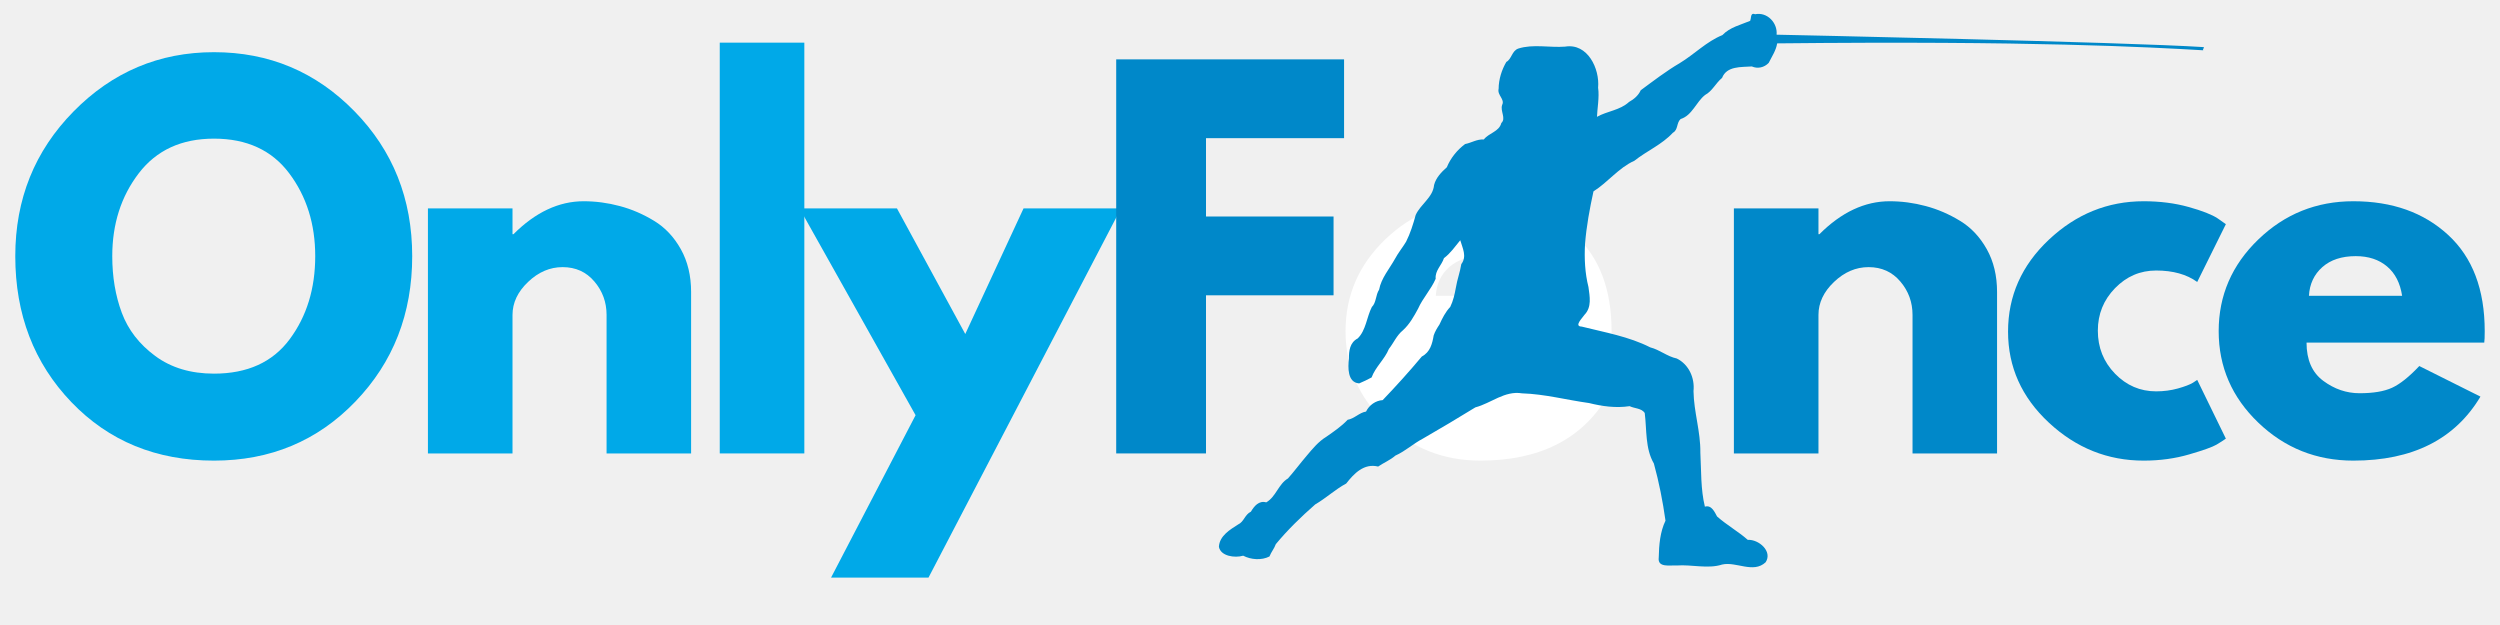
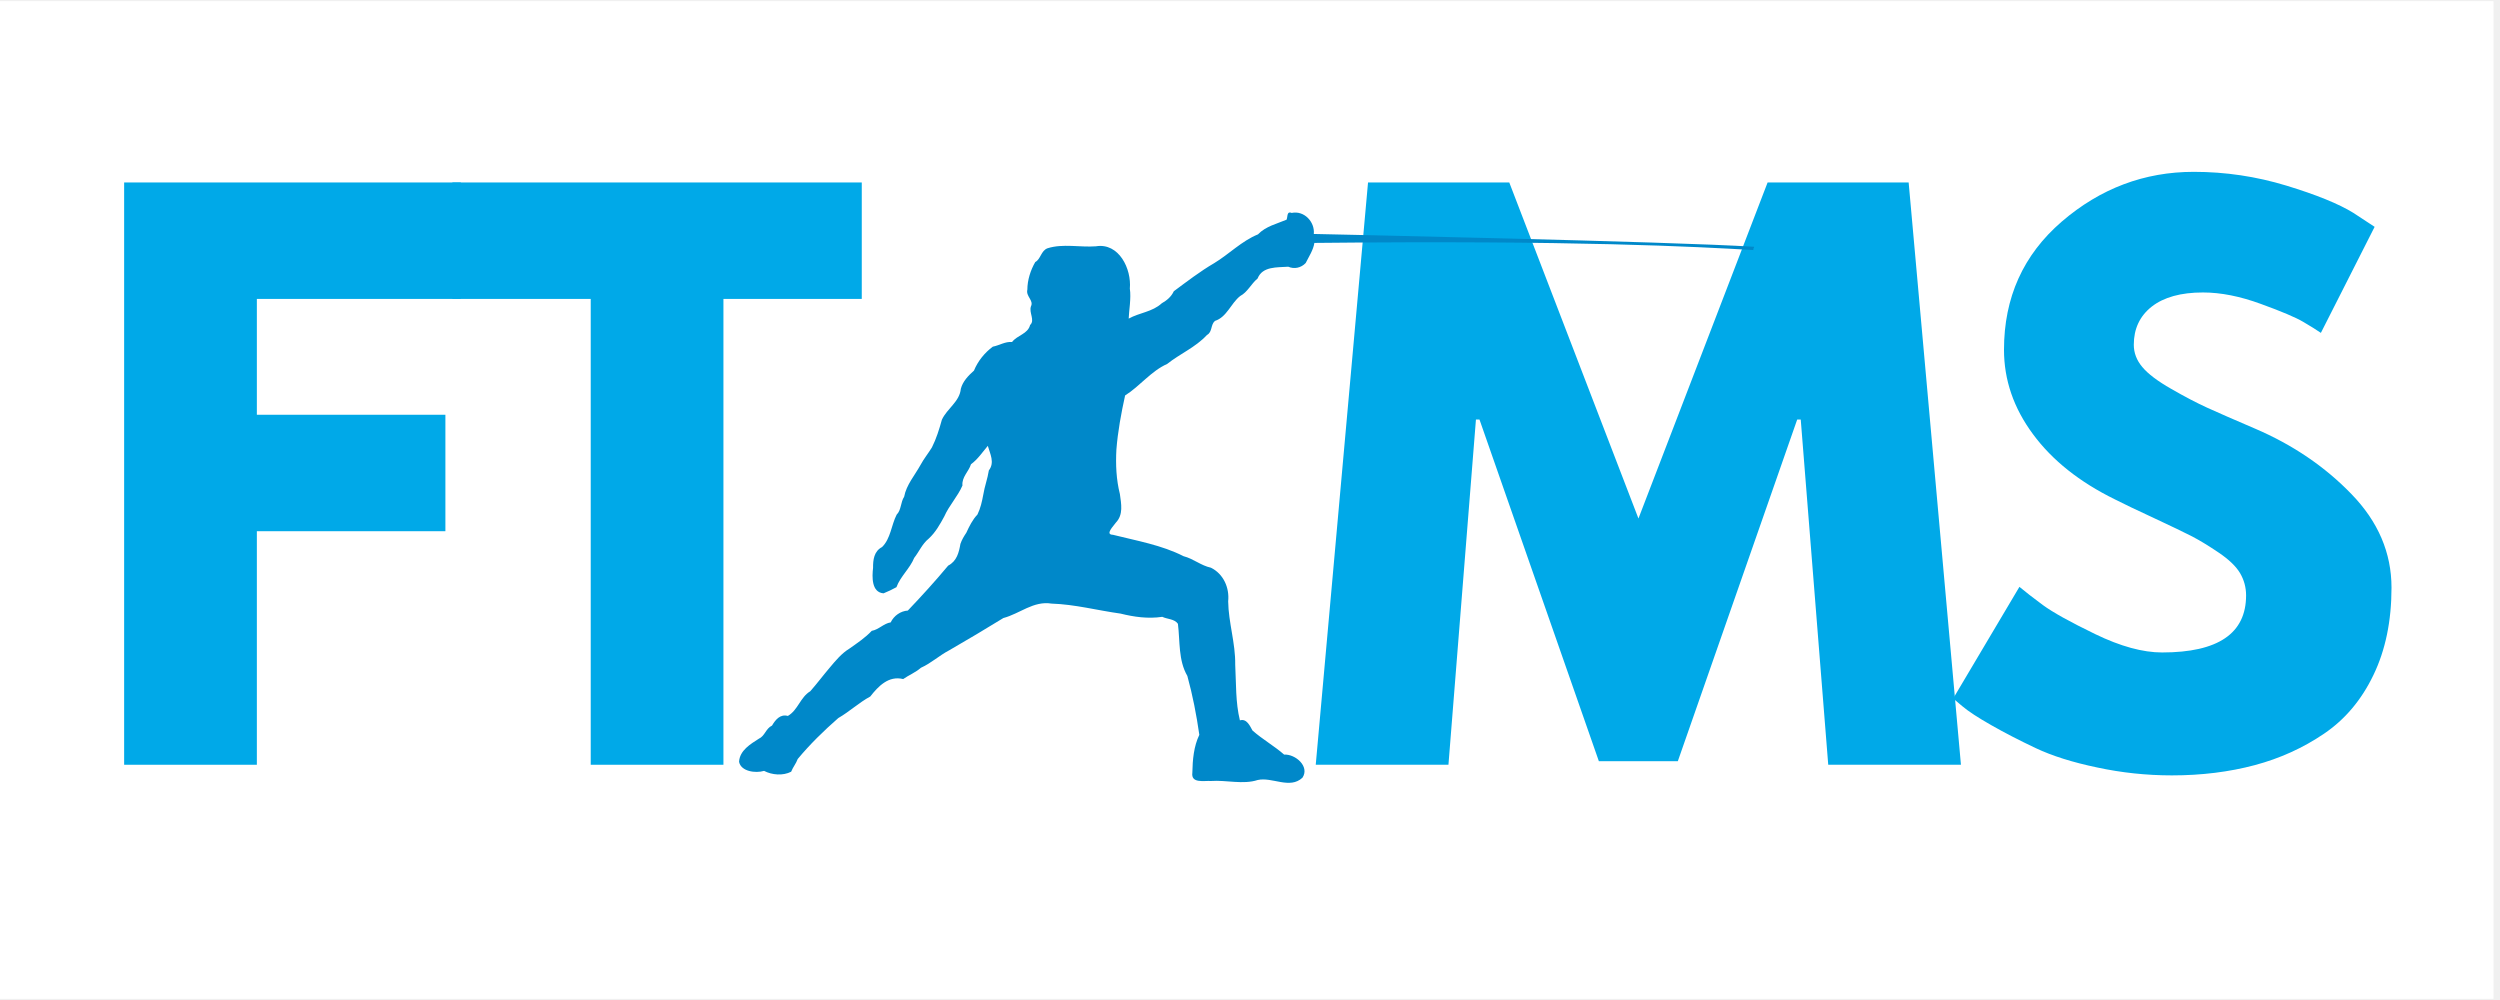
- <svg xmlns="http://www.w3.org/2000/svg" width="1000" zoomAndPan="magnify" viewBox="0 0 750 187.5" height="250" preserveAspectRatio="xMidYMid meet" version="1.0">
+ <svg xmlns="http://www.w3.org/2000/svg" width="250" zoomAndPan="magnify" viewBox="0 0 187.5 75" height="100" preserveAspectRatio="xMidYMid meet" version="1.0">
  <defs>
    <g />
-     <clipPath id="16c3073d3c">
-       <path d="M 365.668 4 L 661.371 4 L 661.371 171 L 365.668 171 Z M 365.668 4 " clip-rule="nonzero" />
+     <clipPath id="bc33c88fa2">
+       <path d="M 0 0.102 L 187 0.102 L 187 74.898 L 0 74.898 Z M 0 0.102 " clip-rule="nonzero" />
+     </clipPath>
+     <clipPath id="da513baf08">
+       <path d="M 55.43 15.766 L 131.727 15.766 L 131.727 59 L 55.43 59 Z M 55.43 15.766 " clip-rule="nonzero" />
    </clipPath>
  </defs>
+   <g clip-path="url(#bc33c88fa2)">
+     <path fill="#ffffff" d="M 0 0.102 L 187 0.102 L 187 74.898 L 0 74.898 Z M 0 0.102 " fill-opacity="1" fill-rule="nonzero" />
+     <path fill="#ffffff" d="M 0 0.102 L 187 0.102 L 187 74.898 L 0 74.898 Z M 0 0.102 " fill-opacity="1" fill-rule="nonzero" />
+   </g>
  <g fill="#00a9e8" fill-opacity="1">
-     <g transform="translate(1.287141, 136.0301)">
+     <g transform="translate(6.138843, 57.35686)">
      <g>
-         <path d="M 3.297 -59.188 C 3.297 -76.281 9.125 -90.75 20.781 -102.594 C 32.438 -114.445 46.477 -120.375 62.906 -120.375 C 79.438 -120.375 93.477 -114.473 105.031 -102.672 C 116.594 -90.867 122.375 -76.375 122.375 -59.188 C 122.375 -41.895 116.688 -27.348 105.312 -15.547 C 93.945 -3.742 79.812 2.156 62.906 2.156 C 45.613 2.156 31.352 -3.691 20.125 -15.391 C 8.906 -27.098 3.297 -41.695 3.297 -59.188 Z M 32.391 -59.188 C 32.391 -52.977 33.344 -47.316 35.25 -42.203 C 37.156 -37.086 40.5 -32.766 45.281 -29.234 C 50.062 -25.703 55.938 -23.938 62.906 -23.938 C 72.938 -23.938 80.504 -27.375 85.609 -34.25 C 90.723 -41.125 93.281 -49.438 93.281 -59.188 C 93.281 -68.832 90.676 -77.117 85.469 -84.047 C 80.27 -90.973 72.75 -94.438 62.906 -94.438 C 53.164 -94.438 45.645 -90.973 40.344 -84.047 C 35.039 -77.117 32.391 -68.832 32.391 -59.188 Z M 32.391 -59.188 " />
+         <path d="M 28.422 -43.672 L 28.422 -34.938 L 13.125 -34.938 L 13.125 -26.25 L 27.266 -26.25 L 27.266 -17.516 L 13.125 -17.516 L 13.125 0 L 3.172 0 L 3.172 -43.672 Z M 28.422 -43.672 " />
      </g>
    </g>
  </g>
  <g fill="#00a9e8" fill-opacity="1">
-     <g transform="translate(119.7843, 136.0301)">
+     <g transform="translate(33.50742, 57.35686)">
      <g>
-         <path d="M 8.594 0 L 8.594 -73.516 L 33.969 -73.516 L 33.969 -65.766 L 34.25 -65.766 C 40.844 -72.359 47.863 -75.656 55.312 -75.656 C 58.945 -75.656 62.551 -75.176 66.125 -74.219 C 69.707 -73.27 73.145 -71.789 76.438 -69.781 C 79.738 -67.781 82.414 -64.941 84.469 -61.266 C 86.52 -57.586 87.547 -53.312 87.547 -48.438 L 87.547 0 L 62.188 0 L 62.188 -41.562 C 62.188 -45.375 60.969 -48.711 58.531 -51.578 C 56.094 -54.453 52.914 -55.891 49 -55.891 C 45.188 -55.891 41.727 -54.406 38.625 -51.438 C 35.52 -48.477 33.969 -45.188 33.969 -41.562 L 33.969 0 Z M 8.594 0 " />
+         <path d="M 0.422 -34.938 L 0.422 -43.672 L 31.125 -43.672 L 31.125 -34.938 L 20.75 -34.938 L 20.75 0 L 10.797 0 L 10.797 -34.938 Z M 0.422 -34.938 " />
      </g>
    </g>
  </g>
  <g fill="#00a9e8" fill-opacity="1">
-     <g transform="translate(207.3315, 136.0301)">
+     <g transform="translate(62.41642, 57.35686)">
+       <g />
+     </g>
+   </g>
+   <g fill="#00a9e8" fill-opacity="1">
+     <g transform="translate(74.22113, 57.35686)">
+       <g />
+     </g>
+   </g>
+   <g fill="#00a9e8" fill-opacity="1">
+     <g transform="translate(86.02585, 57.35686)">
+       <g />
+     </g>
+   </g>
+   <g fill="#00a9e8" fill-opacity="1">
+     <g transform="translate(97.83661, 57.35686)">
      <g>
-         <path d="M 8.594 0 L 8.594 -123.234 L 33.969 -123.234 L 33.969 0 Z M 8.594 0 " />
+         <path d="M 39.281 0 L 37.219 -25.891 L 36.953 -25.891 L 28 -0.266 L 22.078 -0.266 L 13.125 -25.891 L 12.859 -25.891 L 10.797 0 L 0.844 0 L 4.766 -43.672 L 15.359 -43.672 L 25.047 -18.469 L 34.734 -43.672 L 45.312 -43.672 L 49.234 0 Z M 39.281 0 " />
      </g>
    </g>
  </g>
  <g fill="#00a9e8" fill-opacity="1">
-     <g transform="translate(242.722, 136.0301)">
+     <g transform="translate(145.2688, 57.35686)">
      <g>
-         <path d="M 64.344 -73.516 L 93.578 -73.516 L 35.828 37.25 L 6.594 37.25 L 31.953 -11.469 L -2.859 -73.516 L 26.359 -73.516 L 46.859 -35.828 Z M 64.344 -73.516 " />
+         <path d="M 19.266 -44.469 C 21.629 -44.469 23.941 -44.125 26.203 -43.438 C 28.461 -42.75 30.141 -42.066 31.234 -41.391 L 32.828 -40.344 L 28.797 -32.391 C 28.484 -32.609 28.039 -32.883 27.469 -33.219 C 26.906 -33.551 25.848 -34 24.297 -34.562 C 22.742 -35.133 21.297 -35.422 19.953 -35.422 C 18.297 -35.422 17.016 -35.066 16.109 -34.359 C 15.211 -33.648 14.766 -32.695 14.766 -31.5 C 14.766 -30.895 14.977 -30.336 15.406 -29.828 C 15.832 -29.316 16.555 -28.77 17.578 -28.188 C 18.598 -27.602 19.492 -27.133 20.266 -26.781 C 21.047 -26.426 22.25 -25.898 23.875 -25.203 C 26.695 -23.992 29.102 -22.359 31.094 -20.297 C 33.094 -18.234 34.094 -15.895 34.094 -13.281 C 34.094 -10.781 33.641 -8.594 32.734 -6.719 C 31.836 -4.852 30.602 -3.391 29.031 -2.328 C 27.469 -1.266 25.734 -0.477 23.828 0.031 C 21.922 0.539 19.852 0.797 17.625 0.797 C 15.719 0.797 13.848 0.598 12.016 0.203 C 10.18 -0.18 8.645 -0.664 7.406 -1.25 C 6.176 -1.832 5.066 -2.406 4.078 -2.969 C 3.086 -3.531 2.363 -4.004 1.906 -4.391 L 1.219 -4.969 L 6.188 -13.344 C 6.613 -12.988 7.195 -12.535 7.938 -11.984 C 8.676 -11.441 9.988 -10.711 11.875 -9.797 C 13.77 -8.879 15.441 -8.422 16.891 -8.422 C 21.086 -8.422 23.188 -9.848 23.188 -12.703 C 23.188 -13.305 23.035 -13.863 22.734 -14.375 C 22.43 -14.883 21.898 -15.395 21.141 -15.906 C 20.391 -16.414 19.723 -16.82 19.141 -17.125 C 18.555 -17.426 17.602 -17.883 16.281 -18.5 C 14.957 -19.113 13.977 -19.582 13.344 -19.906 C 10.695 -21.207 8.648 -22.836 7.203 -24.797 C 5.754 -26.754 5.031 -28.863 5.031 -31.125 C 5.031 -35.039 6.473 -38.242 9.359 -40.734 C 12.254 -43.223 15.555 -44.469 19.266 -44.469 Z M 19.266 -44.469 " />
      </g>
    </g>
  </g>
-   <g fill="#0088c9" fill-opacity="1">
-     <g transform="translate(326.2678, 136.0301)">
-       <g>
-         <path d="M 76.953 -118.219 L 76.953 -94.578 L 35.531 -94.578 L 35.531 -71.078 L 73.797 -71.078 L 73.797 -47.438 L 35.531 -47.438 L 35.531 0 L 8.594 0 L 8.594 -118.219 Z M 76.953 -118.219 " />
-       </g>
-     </g>
-   </g>
-   <g fill="#ffffff" fill-opacity="1">
-     <g transform="translate(400.3659, 136.0301)">
-       <g>
-         <path d="M 82.969 -33.25 L 29.656 -33.25 C 29.656 -28.082 31.328 -24.258 34.672 -21.781 C 38.016 -19.301 41.645 -18.062 45.562 -18.062 C 49.676 -18.062 52.926 -18.609 55.312 -19.703 C 57.695 -20.797 60.422 -22.969 63.484 -26.219 L 81.828 -17.047 C 74.18 -4.242 61.473 2.156 43.703 2.156 C 32.617 2.156 23.113 -1.641 15.188 -9.234 C 7.258 -16.836 3.297 -25.988 3.297 -36.688 C 3.297 -47.383 7.258 -56.551 15.188 -64.188 C 23.113 -71.832 32.617 -75.656 43.703 -75.656 C 55.359 -75.656 64.836 -72.285 72.141 -65.547 C 79.453 -58.816 83.109 -49.195 83.109 -36.688 C 83.109 -34.969 83.062 -33.82 82.969 -33.25 Z M 30.375 -47.281 L 58.328 -47.281 C 57.754 -51.102 56.25 -54.039 53.812 -56.094 C 51.375 -58.156 48.242 -59.188 44.422 -59.188 C 40.211 -59.188 36.867 -58.086 34.391 -55.891 C 31.91 -53.691 30.57 -50.82 30.375 -47.281 Z M 30.375 -47.281 " />
-       </g>
-     </g>
-   </g>
-   <g fill="#000000" fill-opacity="1">
-     <g transform="translate(479.6042, 136.0301)">
-       <g />
-     </g>
-   </g>
-   <g fill="#0088c9" fill-opacity="1">
-     <g transform="translate(511.5709, 136.0301)">
-       <g>
-         <path d="M 8.594 0 L 8.594 -73.516 L 33.969 -73.516 L 33.969 -65.766 L 34.25 -65.766 C 40.844 -72.359 47.863 -75.656 55.312 -75.656 C 58.945 -75.656 62.551 -75.176 66.125 -74.219 C 69.707 -73.27 73.145 -71.789 76.438 -69.781 C 79.738 -67.781 82.414 -64.941 84.469 -61.266 C 86.52 -57.586 87.547 -53.312 87.547 -48.438 L 87.547 0 L 62.188 0 L 62.188 -41.562 C 62.188 -45.375 60.969 -48.711 58.531 -51.578 C 56.094 -54.453 52.914 -55.891 49 -55.891 C 45.188 -55.891 41.727 -54.406 38.625 -51.438 C 35.52 -48.477 33.969 -45.188 33.969 -41.562 L 33.969 0 Z M 8.594 0 " />
-       </g>
-     </g>
-   </g>
-   <g fill="#0088c9" fill-opacity="1">
-     <g transform="translate(599.118, 136.0301)">
-       <g>
-         <path d="M 47.719 -54.875 C 42.938 -54.875 38.828 -53.109 35.391 -49.578 C 31.953 -46.047 30.234 -41.797 30.234 -36.828 C 30.234 -31.766 31.953 -27.461 35.391 -23.922 C 38.828 -20.391 42.938 -18.625 47.719 -18.625 C 50.008 -18.625 52.18 -18.91 54.234 -19.484 C 56.285 -20.055 57.789 -20.629 58.75 -21.203 L 60.047 -22.062 L 68.641 -4.438 C 67.973 -3.957 67.039 -3.359 65.844 -2.641 C 64.645 -1.93 61.922 -0.957 57.672 0.281 C 53.422 1.531 48.859 2.156 43.984 2.156 C 33.191 2.156 23.711 -1.641 15.547 -9.234 C 7.379 -16.836 3.297 -25.941 3.297 -36.547 C 3.297 -47.242 7.379 -56.438 15.547 -64.125 C 23.711 -71.812 33.191 -75.656 43.984 -75.656 C 48.859 -75.656 53.348 -75.082 57.453 -73.938 C 61.566 -72.789 64.484 -71.645 66.203 -70.5 L 68.641 -68.781 L 60.047 -51.438 C 56.891 -53.727 52.781 -54.875 47.719 -54.875 Z M 47.719 -54.875 " />
-       </g>
-     </g>
-   </g>
-   <g fill="#0088c9" fill-opacity="1">
-     <g transform="translate(662.3063, 136.0301)">
-       <g>
-         <path d="M 82.969 -33.25 L 29.656 -33.25 C 29.656 -28.082 31.328 -24.258 34.672 -21.781 C 38.016 -19.301 41.645 -18.062 45.562 -18.062 C 49.676 -18.062 52.926 -18.609 55.312 -19.703 C 57.695 -20.797 60.422 -22.969 63.484 -26.219 L 81.828 -17.047 C 74.18 -4.242 61.473 2.156 43.703 2.156 C 32.617 2.156 23.113 -1.641 15.188 -9.234 C 7.258 -16.836 3.297 -25.988 3.297 -36.688 C 3.297 -47.383 7.258 -56.551 15.188 -64.188 C 23.113 -71.832 32.617 -75.656 43.703 -75.656 C 55.359 -75.656 64.836 -72.285 72.141 -65.547 C 79.453 -58.816 83.109 -49.195 83.109 -36.688 C 83.109 -34.969 83.062 -33.82 82.969 -33.25 Z M 30.375 -47.281 L 58.328 -47.281 C 57.754 -51.102 56.25 -54.039 53.812 -56.094 C 51.375 -58.156 48.242 -59.188 44.422 -59.188 C 40.211 -59.188 36.867 -58.086 34.391 -55.891 C 31.91 -53.691 30.57 -50.82 30.375 -47.281 Z M 30.375 -47.281 " />
-       </g>
-     </g>
-   </g>
-   <g clip-path="url(#16c3073d3c)">
-     <path fill="#0088c9" d="M 525.887 4.152 C 525.176 4.293 525.355 5.574 525.051 6.254 C 522.328 7.414 518.969 8.148 516.719 10.527 C 511.98 12.441 508.316 16.277 503.973 18.906 C 499.867 21.309 496.031 24.262 492.227 27.07 C 491.48 28.68 490.195 29.754 488.715 30.582 C 485.973 33.105 482.23 33.289 479.094 35.047 C 479.148 32.91 479.859 29.062 479.43 26.309 C 479.957 20.613 476.281 12.875 469.547 13.988 C 464.926 14.348 459.945 13.156 455.508 14.562 C 453.559 15.215 453.484 17.773 451.902 18.574 C 450.508 20.957 449.613 23.812 449.586 26.617 C 449.109 28.582 451.535 29.746 450.637 31.488 C 450.008 33.332 451.898 35.535 450.398 36.906 C 449.73 39.539 446.684 39.852 445.145 41.848 C 443.105 41.695 441.43 42.852 439.535 43.211 C 437.172 44.961 435.168 47.426 434.047 50.18 C 432.406 51.641 430.793 53.312 430.227 55.48 C 429.887 59.242 426.242 61.172 424.711 64.48 C 423.957 67.246 423.09 70.02 421.82 72.527 C 420.82 74.191 419.422 75.902 418.504 77.637 C 416.859 80.609 414.359 83.465 413.73 86.898 C 412.676 88.492 412.91 90.777 411.555 92.102 C 409.992 95.133 409.809 99.094 407.309 101.531 C 404.941 102.762 404.652 105.289 404.68 107.598 C 404.375 110.188 404.195 114.742 407.738 115.023 C 409.043 114.477 410.238 113.906 411.484 113.23 C 412.609 110.121 415.398 107.781 416.664 104.684 C 418.125 102.84 418.965 100.648 420.891 99.074 C 422.883 97.258 424.184 94.895 425.426 92.605 C 426.82 89.426 429.336 86.812 430.703 83.629 C 430.457 81.176 432.535 79.547 433.184 77.445 C 435.156 75.984 436.508 73.961 438.078 72.074 C 438.738 74.414 440.156 76.914 438.391 79.234 C 438.016 81.637 437.145 83.891 436.766 86.277 C 436.387 88.34 435.965 90.242 435.07 92.078 C 433.629 93.582 432.695 95.488 431.824 97.379 C 431.168 98.359 430.504 99.441 430.105 100.625 C 429.684 103.09 429.074 105.625 426.547 106.953 C 422.832 111.402 418.836 115.824 414.805 120.035 C 412.723 120.16 410.75 121.52 409.812 123.473 C 407.844 123.754 406.277 125.621 404.297 125.93 C 402.41 127.934 400.141 129.457 397.852 131.062 C 395.52 132.477 393.758 134.648 392.027 136.699 C 390.109 138.941 388.34 141.328 386.395 143.527 C 383.484 145.266 382.828 148.992 379.875 150.711 C 377.668 150.086 376.262 151.832 375.27 153.504 C 373.422 154.387 373.223 156.523 371.426 157.348 C 369.078 158.852 365.84 160.723 365.672 164.059 C 366.215 166.855 370.43 167.457 372.953 166.707 C 375.285 167.922 378.449 168.164 380.832 166.945 C 381.395 165.547 382.266 164.586 382.742 163.246 C 386.258 159 390.34 155.016 394.559 151.332 C 397.809 149.441 400.617 146.789 403.867 145.055 C 406.18 142.074 409.199 138.91 413.441 139.969 C 414.992 138.879 417.027 138.07 418.621 136.676 C 421.605 135.348 423.941 133.117 426.859 131.59 C 432.258 128.484 437.359 125.438 442.617 122.207 C 447.324 120.977 451.402 117.133 456.629 118.004 C 463.418 118.219 470.008 119.988 476.73 120.918 C 480.645 121.883 484.684 122.48 488.883 121.848 C 490.352 122.57 492.438 122.438 493.418 123.879 C 494.062 128.988 493.52 134.52 496.164 139.062 C 497.715 144.676 498.84 150.449 499.648 156.203 C 498.027 159.555 497.703 163.469 497.621 167.234 C 497.203 170.406 500.945 169.516 503.062 169.645 C 507.523 169.316 512.387 170.742 516.648 169.359 C 520.879 168.395 525.988 172.133 529.68 168.688 C 531.855 165.426 527.645 161.766 524.332 161.957 C 521.48 159.445 518.004 157.5 515.117 154.938 C 514.441 153.707 513.473 151.379 511.465 152 C 510.18 146.727 510.395 141.219 510.105 135.77 C 510.191 129.477 508.148 123.59 508.051 117.336 C 508.461 113.414 506.691 109.359 503.039 107.551 C 500.09 106.918 497.984 104.957 495.066 104.207 C 488.703 100.969 481.426 99.711 474.512 97.977 C 472.074 97.914 474.727 95.398 475.344 94.441 C 477.59 92.109 476.91 88.961 476.539 86.113 C 475.477 81.906 475.273 77.547 475.512 73.172 C 475.93 67.887 476.914 62.566 478.043 57.414 C 482.34 54.719 485.629 50.301 490.289 48.246 C 494.094 45.223 498.562 43.395 501.867 39.82 C 503.488 38.949 502.898 36.859 504.184 35.715 C 507.676 34.617 508.812 30.621 511.539 28.48 C 513.719 27.316 514.68 24.965 516.621 23.371 C 518.023 19.75 522.355 20.172 525.551 19.934 C 527.281 20.699 529.266 20.281 530.613 18.859 C 531.523 17.023 532.848 15.078 533.145 13.012 C 609.477 12.203 644.473 14.133 660.961 15.086 C 660.676 12.938 661.043 15.844 661.152 14.133 C 637.395 12.602 535.312 10.457 532.977 10.406 C 533.324 6.887 530.176 3.516 526.531 4.273 C 526.254 4.164 526.047 4.121 525.887 4.152 Z M 525.887 4.152 " fill-opacity="1" fill-rule="nonzero" />
+   <g clip-path="url(#da513baf08)">
+     <path fill="#0088c9" d="M 96.707 15.938 C 96.523 15.973 96.57 16.305 96.492 16.477 C 95.789 16.777 94.926 16.969 94.348 17.578 C 93.125 18.074 92.18 19.062 91.062 19.738 C 90.004 20.355 89.016 21.117 88.035 21.844 C 87.844 22.258 87.512 22.531 87.133 22.746 C 86.426 23.398 85.461 23.445 84.652 23.895 C 84.668 23.348 84.848 22.355 84.738 21.645 C 84.875 20.18 83.926 18.184 82.191 18.473 C 81 18.562 79.719 18.258 78.574 18.617 C 78.074 18.789 78.055 19.445 77.645 19.652 C 77.289 20.266 77.055 21.004 77.051 21.727 C 76.926 22.23 77.551 22.531 77.32 22.98 C 77.156 23.453 77.645 24.023 77.258 24.375 C 77.086 25.055 76.301 25.133 75.906 25.648 C 75.379 25.609 74.949 25.906 74.461 26 C 73.852 26.449 73.336 27.086 73.047 27.797 C 72.625 28.172 72.207 28.602 72.062 29.16 C 71.973 30.129 71.035 30.629 70.641 31.48 C 70.445 32.191 70.223 32.906 69.895 33.555 C 69.637 33.98 69.277 34.422 69.039 34.871 C 68.617 35.637 67.973 36.371 67.812 37.254 C 67.539 37.668 67.602 38.254 67.25 38.598 C 66.848 39.379 66.801 40.398 66.156 41.027 C 65.547 41.344 65.473 41.992 65.48 42.59 C 65.402 43.254 65.355 44.43 66.266 44.5 C 66.605 44.363 66.91 44.215 67.234 44.039 C 67.523 43.238 68.242 42.637 68.566 41.84 C 68.941 41.363 69.16 40.797 69.656 40.395 C 70.168 39.926 70.504 39.316 70.824 38.727 C 71.184 37.906 71.832 37.234 72.184 36.414 C 72.121 35.781 72.656 35.363 72.824 34.82 C 73.332 34.445 73.68 33.922 74.086 33.438 C 74.254 34.039 74.621 34.684 74.164 35.281 C 74.07 35.898 73.844 36.48 73.746 37.098 C 73.648 37.629 73.539 38.117 73.309 38.59 C 72.938 38.977 72.699 39.469 72.473 39.957 C 72.305 40.207 72.133 40.488 72.031 40.793 C 71.922 41.426 71.766 42.082 71.113 42.422 C 70.156 43.57 69.125 44.707 68.086 45.793 C 67.551 45.824 67.043 46.176 66.801 46.68 C 66.293 46.75 65.891 47.23 65.383 47.312 C 64.895 47.828 64.309 48.219 63.719 48.637 C 63.117 49 62.664 49.559 62.219 50.086 C 61.727 50.664 61.27 51.277 60.77 51.844 C 60.02 52.293 59.852 53.254 59.09 53.695 C 58.52 53.535 58.156 53.984 57.902 54.418 C 57.426 54.645 57.375 55.195 56.91 55.406 C 56.309 55.793 55.473 56.277 55.43 57.137 C 55.57 57.855 56.656 58.012 57.305 57.816 C 57.906 58.129 58.723 58.195 59.336 57.879 C 59.48 57.52 59.703 57.273 59.828 56.926 C 60.734 55.832 61.785 54.805 62.871 53.855 C 63.711 53.371 64.434 52.688 65.27 52.238 C 65.867 51.473 66.645 50.656 67.738 50.93 C 68.137 50.648 68.66 50.441 69.07 50.082 C 69.84 49.738 70.441 49.164 71.195 48.77 C 72.586 47.969 73.898 47.184 75.254 46.352 C 76.465 46.035 77.516 45.047 78.863 45.27 C 80.613 45.324 82.312 45.781 84.043 46.02 C 85.051 46.27 86.094 46.422 87.172 46.262 C 87.551 46.445 88.09 46.414 88.344 46.785 C 88.508 48.102 88.367 49.523 89.051 50.695 C 89.449 52.141 89.738 53.629 89.949 55.113 C 89.531 55.977 89.445 56.984 89.426 57.953 C 89.316 58.77 90.281 58.543 90.828 58.574 C 91.977 58.492 93.23 58.859 94.328 58.5 C 95.418 58.254 96.734 59.215 97.684 58.328 C 98.246 57.488 97.16 56.547 96.309 56.594 C 95.57 55.945 94.676 55.445 93.934 54.785 C 93.758 54.469 93.508 53.867 92.992 54.027 C 92.66 52.672 92.715 51.25 92.641 49.848 C 92.664 48.227 92.137 46.707 92.113 45.098 C 92.219 44.086 91.762 43.043 90.82 42.578 C 90.062 42.414 89.52 41.91 88.766 41.715 C 87.129 40.879 85.254 40.559 83.469 40.109 C 82.844 40.094 83.527 39.445 83.688 39.199 C 84.266 38.598 84.09 37.789 83.992 37.055 C 83.719 35.969 83.668 34.848 83.73 33.719 C 83.836 32.359 84.09 30.988 84.383 29.66 C 85.488 28.965 86.336 27.828 87.535 27.297 C 88.516 26.52 89.668 26.047 90.52 25.125 C 90.938 24.902 90.785 24.363 91.117 24.07 C 92.016 23.785 92.309 22.758 93.012 22.203 C 93.574 21.906 93.82 21.301 94.32 20.887 C 94.684 19.957 95.797 20.066 96.621 20.004 C 97.066 20.199 97.578 20.094 97.926 19.727 C 98.16 19.254 98.5 18.75 98.578 18.219 C 118.242 18.012 127.262 18.508 131.508 18.754 C 131.434 18.199 131.527 18.949 131.559 18.508 C 125.438 18.113 99.137 17.562 98.535 17.547 C 98.625 16.641 97.812 15.773 96.875 15.969 C 96.801 15.941 96.75 15.93 96.707 15.938 Z M 96.707 15.938 " fill-opacity="1" fill-rule="nonzero" />
  </g>
</svg>
